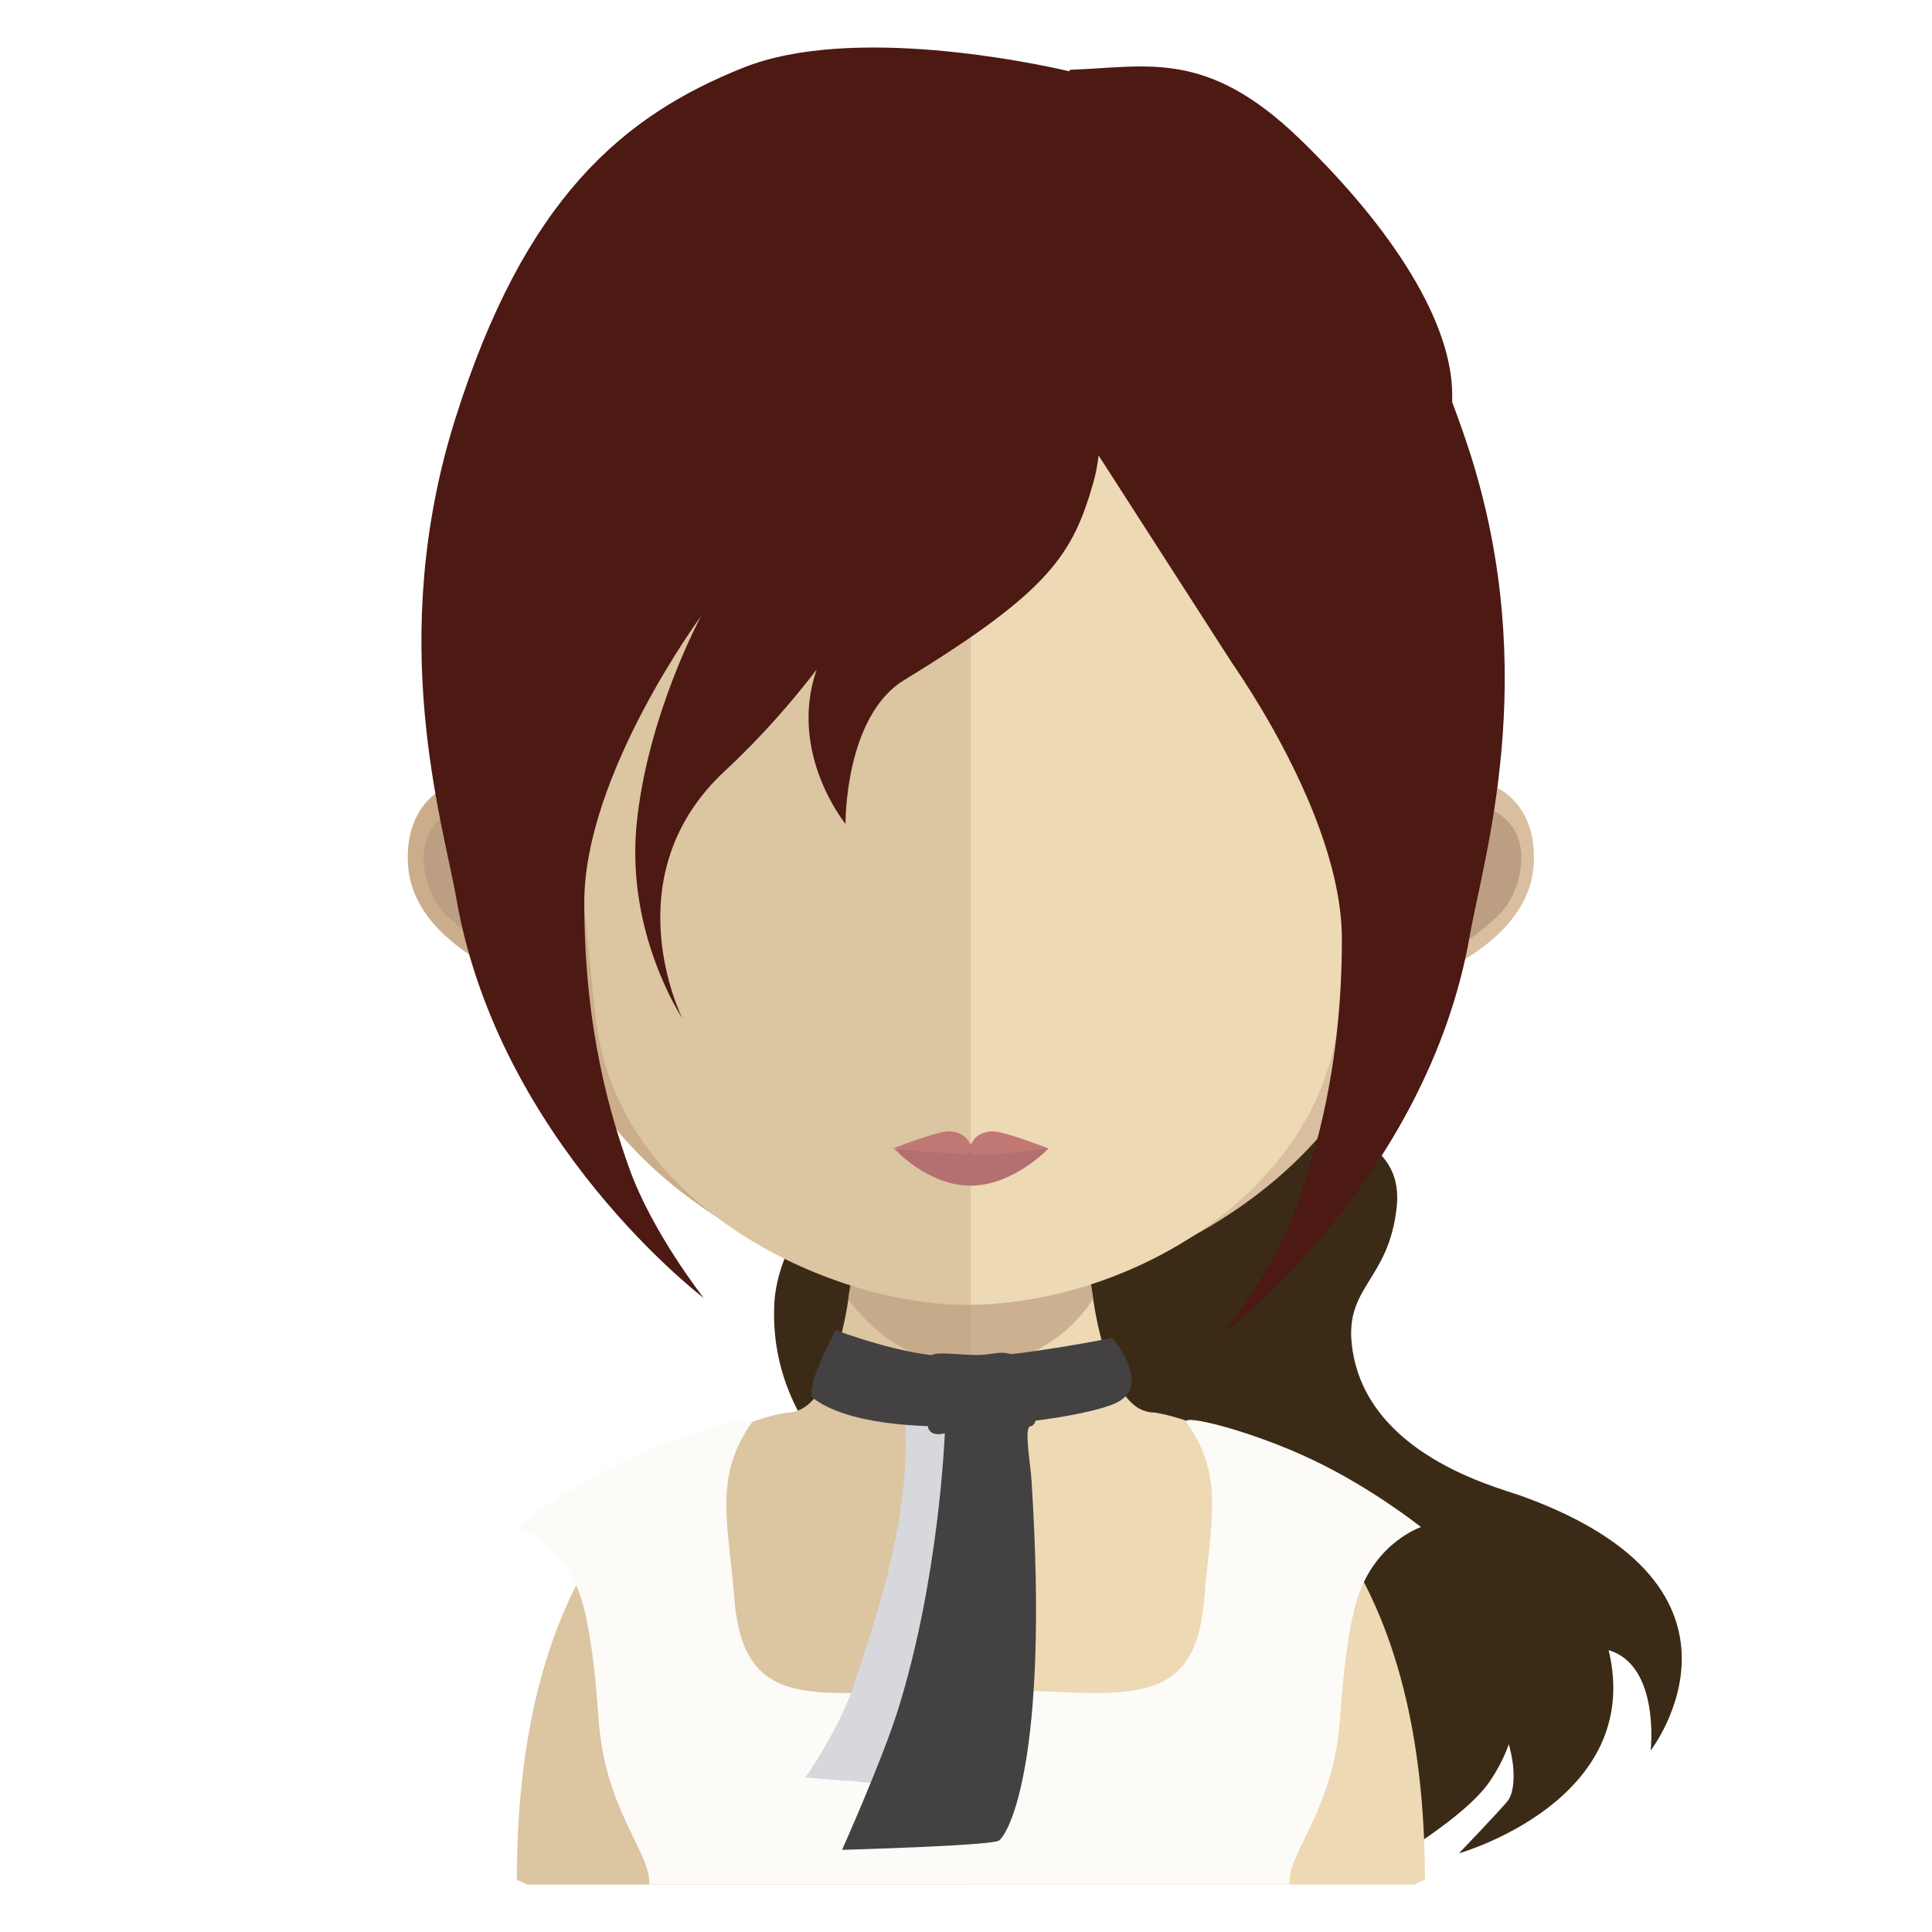
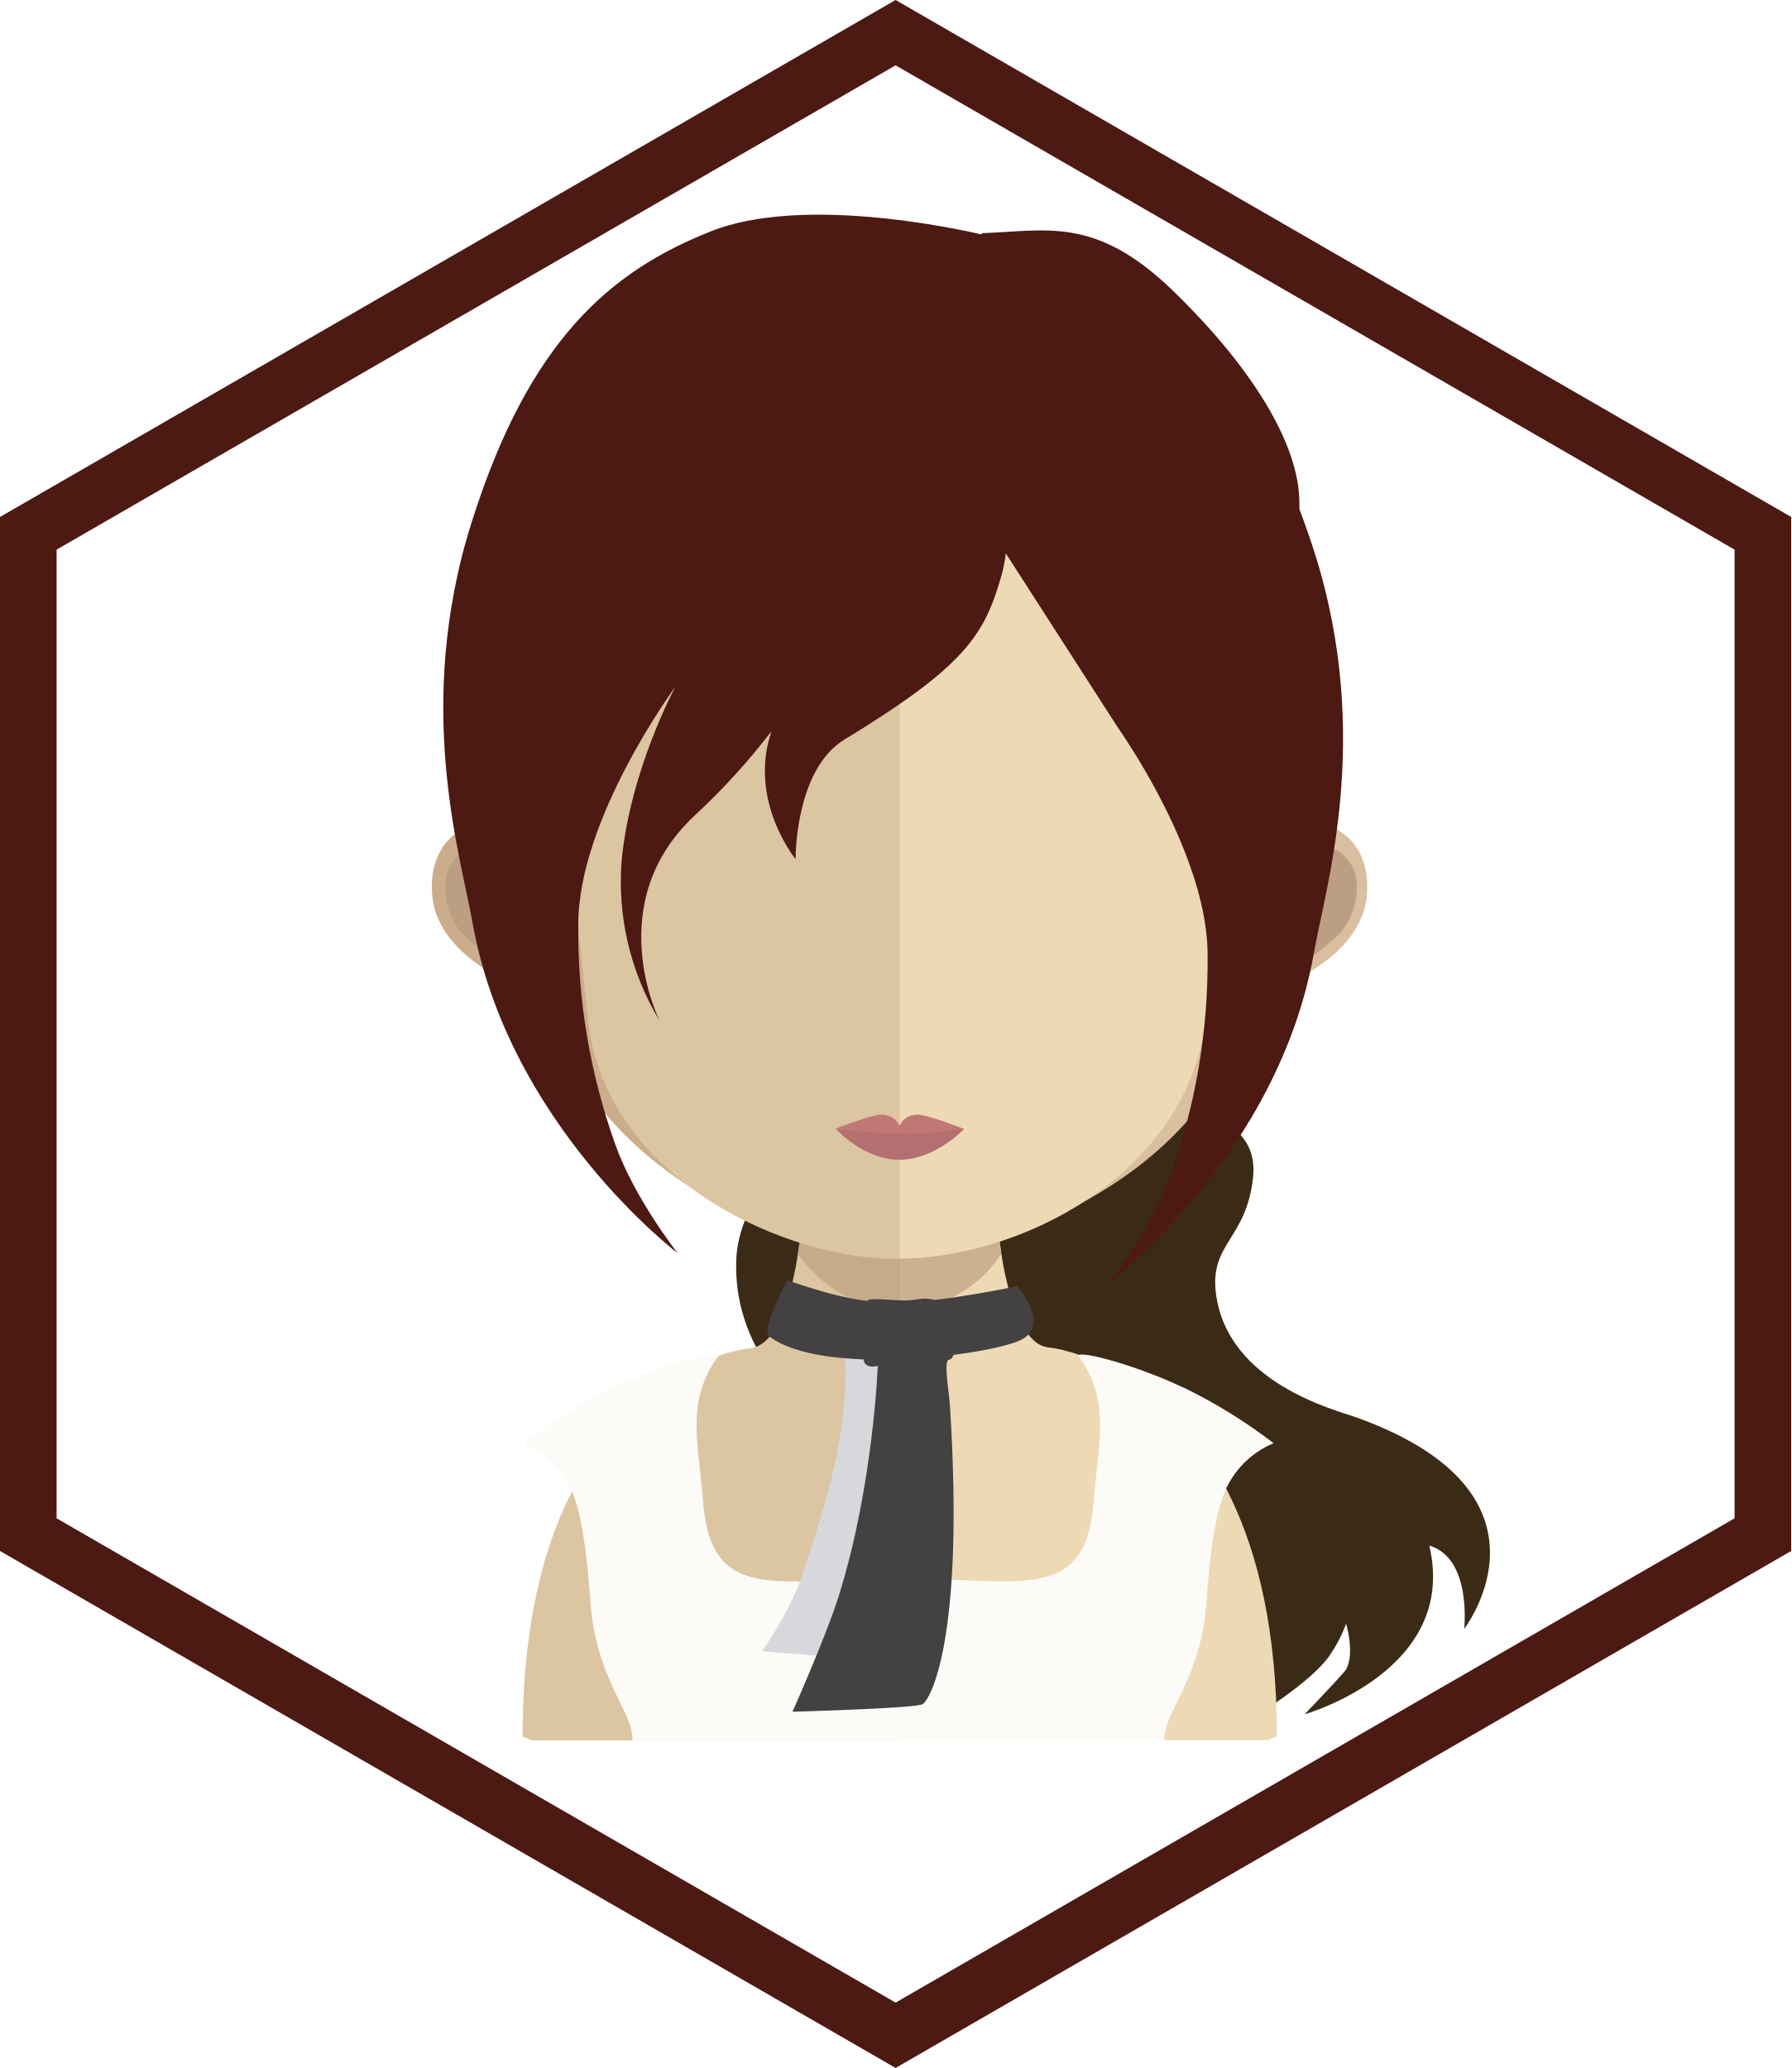
- <svg xmlns="http://www.w3.org/2000/svg" width="100mm" height="100mm" version="1.1" viewBox="0 0 100 100">
+ <svg xmlns="http://www.w3.org/2000/svg" viewBox="0 0 316.44 365.4">
  <defs>
-     <clipPath id="clipPath236">
-       <path d="m129.46 651.2h10.618v-6.255h-10.618z" />
+     <clipPath id="a" transform="translate(0 0)">
+       <rect x="140.95" y="210.1" width="35.95" height="21.18" style="fill: none" />
    </clipPath>
  </defs>
-   <g transform="translate(0,-197)" class="svg__profile">
-     <g transform="translate(1.572 -.41376)">
-       <g transform="matrix(1.1944 0 0 -1.1944 51.254 240.86)">
-         <path d="m0 0c-0.81-2.702-1.738-5.791-3.472-8.88-1.741-3.088-7.017-7.063-7.205-11.301-0.391-9.088 12.531-13.408 17.744-14.954 5.212-1.541 6.95-1.698 7.529-3.938 0.579-2.237 0.105-5.978 0.105-5.978s4.388 2.396 5.628 4.225c2.662 3.936-0.251 6.616-0.251 6.616s-1.079-0.925 0.193-3.01c1.275-2.084 1.275-3.94 0.813-4.48-0.462-0.542-2.085-2.238-2.085-2.238s8.052 2.275 6.484 8.803c-0.266 1.119-1 0.302 0 0 2.241-0.666 1.82-4.35 1.82-4.35s5.464 7.047-5.602 11.034c-1.053 0.383-6.748 1.786-7.339 6.483-0.328 2.604 1.586 2.83 1.934 6.011 0.453 4.118-5.464 3.25-7.74 7.127-0.43 0.741 1.711 1.158 0 3.164-2.062 2.421-2.823 2.228-5.777 3.659-2.952 1.429-2.779 2.007-2.779 2.007" fill="#3b2b16" />
-       </g>
-       <g transform="matrix(1.1944 0 0 -1.1944 48.64 252.99)">
-         <path d="m0 0v-35.14h-19.171c-0.31 0.147-0.471 0.2-0.471 0.2 0 5.226 0.898 9.125 2.203 12.006 2.153 4.754 5.393 6.791 7.491 7.65 1.208 0.509 2.042 0.602 2.042 0.602h0.096c0.079 0.013 0.173 0.026 0.252 0.054 0.971 0.281 1.629 1.687 2.071 3.723 0.081 0.361 0.152 0.711 0.204 1.098 0.106 0.644 0.199 1.326 0.269 2.051 0.039 0.415 0.077 0.84 0.117 1.285 0.179 2.172 0.232 4.518 0.232 6.727 0 0 2.582-0.256 4.665-0.256" fill="#dcc5a1" />
-       </g>
-       <g transform="matrix(1.1944 0 0 -1.1944 72.181 294.72)">
-         <path d="m0 0s-0.176-0.054-0.459-0.2h-19.25v35.14h0.041c2.082 0 4.674 0.256 4.674 0.256 0-2.209 0.056-4.532 0.231-6.674 0.038-0.426 0.082-0.855 0.12-1.271 0.082-0.736 0.164-1.433 0.269-2.076v-0.029c0.041-0.292 0.094-0.56 0.146-0.829 0.404-1.97 0.998-3.418 1.861-3.899 0.064-0.026 0.129-0.066 0.199-0.08 0.134-0.054 0.283-0.08 0.429-0.08 0 0 5.93-0.712 9.358-7.878 1.398-2.921 2.381-6.91 2.381-12.38" fill="#edd9b4" />
-       </g>
-       <g transform="matrix(1.1944 0 0 -1.1944 -112.29 1038.4)">
-         <g clip-path="url(#clipPath236)" opacity=".7">
-           <g transform="translate(140.07 647.84)">
-             <path d="m0 0v-0.015c-0.471-0.749-2.095-2.879-5.312-2.879h-0.024c-3.053 0.011-4.826 2.224-5.282 2.869 0.105 0.64 0.199 1.324 0.269 2.035 0.035 0.427 0.076 0.857 0.117 1.299 1.492-0.377 3.106-0.605 4.841-0.63h0.055c1.773 0.025 3.411 0.266 4.947 0.682 0.038-0.429 0.082-0.858 0.12-1.272 0.082-0.738 0.161-1.432 0.269-2.089" fill="#bc9f82" />
-           </g>
-         </g>
-       </g>
-       <g transform="matrix(1.1944 0 0 -1.1944 48.619 207.87)">
-         <path d="m0 0c-20.008 0.035-20.125-15.986-19.232-26.435-1.373 2.451-5.432 1.541-5.099-2.385 0.319-3.759 6.055-5.466 5.973-5.051 1.638-8.511 11.069-13.235 18.358-13.909 0.05-5e-3 0.105 0 0.158-8e-3v47.785c-0.056 0-0.108 3e-3 -0.158 3e-3" fill="#ccad8b" />
-       </g>
-       <g transform="matrix(1.1944 0 0 -1.1944 20.756 240.32)">
-         <path d="m0 0c1.006 1.518 2.554 0.866 2.934 0.528 0.403-0.364 0.725-0.843 0.474-1.742-0.141-0.505-0.702-0.544-0.562-1.311 0.149-0.862 0.573-0.917 0.81-1.115 0.234-0.192 0.536-0.346 0.688-0.707 0.14-0.367 0.169-0.753 0.088-1.085-0.159-0.624-1.112-0.127-1.756 0.147-0.418 0.183-1.761 1.252-2.097 1.619-0.854 0.904-1.249 2.657-0.579 3.666" fill="#bc9f82" />
-       </g>
-       <g transform="matrix(1.1944 0 0 -1.1944 48.738 207.87)">
-         <path d="m0 0c20.007 0.035 20.124-15.986 19.235-26.435 1.372 2.451 5.429 1.541 5.099-2.385-0.319-3.759-6.055-5.466-5.973-5.051-1.638-8.511-11.066-13.235-18.361-13.909-0.05-5e-3 -0.105 0-0.149-8e-3v47.785c0.047 0 0.099 3e-3 0.149 3e-3" fill="#d9bf9f" />
-       </g>
-       <g transform="matrix(1.1944 0 0 -1.1944 76.772 240.32)">
-         <path d="m0 0c-1.003 1.518-2.553 0.866-2.934 0.528-0.406-0.364-0.722-0.843-0.474-1.742 0.138-0.505 0.702-0.544 0.565-1.311-0.149-0.862-0.571-0.917-0.813-1.115-0.234-0.192-0.536-0.346-0.685-0.707-0.14-0.367-0.17-0.753-0.088-1.085 0.153-0.624 1.109-0.127 1.75 0.147 0.424 0.183 1.761 1.252 2.1 1.619 0.854 0.904 1.246 2.657 0.579 3.666" fill="#bc9f82" />
-       </g>
-       <g transform="matrix(1.1944 0 0 -1.1944 48.493 213.29)">
-         <path d="m0 0c-6.681 0-11.572-1.838-14.532-5.462-4.133-5.062-3.978-12.793-2.448-18.343 0.462-1.697 0.702-6.27 1.026-7.948 1.44-7.506 10.192-11.504 15.954-11.504 0.053 0 0.105 5e-3 0.155 5e-3v43.245c-0.053 0-0.099 7e-3 -0.155 7e-3" fill="#dcc5a1" />
-       </g>
-       <g transform="matrix(1.1944 0 0 -1.1944 65.815 219.82)">
-         <path d="m0 0c-2.937 3.601-7.772 5.436-14.347 5.461v-43.244c6.581 0.07 14.446 4.449 15.798 11.498 0.322 1.679 0.562 6.251 1.026 7.948 1.522 5.534 1.671 13.257-2.477 18.337" fill="#edd9b4" />
-       </g>
-       <g transform="matrix(1.1944 0 0 -1.1944 52.696 256.86)">
-         <path d="m0 0s-1.509-1.608-3.373-1.608c-1.86 0-3.282 1.576-3.282 1.576s1.422 0.243 3.282 0.243c1.864 0 3.373-0.211 3.373-0.211" fill="#b47070" />
-       </g>
-       <g transform="matrix(1.1944 0 0 -1.1944 49.814 255.97)">
-         <path d="m0 0c-0.526 0-0.948-0.329-0.959-0.73-6e-3 0.401-0.43 0.73-0.951 0.73-0.529 0-2.419-0.745-2.419-0.745s1.843-0.191 2.372-0.191c0.524 0 0.992-0.207 0.998 0.18 9e-3 -0.391 0.392-0.239 0.912-0.239 0.533 0 2.46 0.25 2.46 0.25s-1.886 0.745-2.413 0.745" fill="#c17874" />
-       </g>
-       <g transform="matrix(1.1944 0 0 -1.1944 74.564 221.01)">
-         <path d="m0 0c-0.263 0.826-0.535 1.592-0.813 2.33v0.317c0 3.118-2.548 7.157-6.599 11.081-4.054 3.923-6.608 3.117-9.966 3.003 0 0-9e-3 -0.023-0.026-0.064-1.474 0.342-9.401 2.038-14.12 0.159-5.209-2.079-9.48-5.646-12.493-15.229-3.013-9.577-0.538-17.428 0.047-20.774 1.849-10.604 10.726-17.318 10.726-17.318s-2.243 2.834-3.243 5.657c-0.779 2.19-1.937 5.954-1.937 11.492 0 5.541 5.063 12.404 5.063 12.404s-2.337-4.305-2.796-9.039c-0.465-4.732 1.983-8.393 1.983-8.393s-3.1 6.146 1.858 10.735c1.573 1.463 2.895 2.986 3.96 4.376 0-3e-3 -3e-3 -6e-3 -3e-3 -0.01-1.243-3.626 1.255-6.673 1.255-6.673s-0.046 4.65 2.542 6.231c6.304 3.849 7.304 5.443 8.193 8.541 0.12 0.425 0.188 0.812 0.234 1.191l5.763-8.962c0.269-0.392 0.71-1.051 1.222-1.902 1.492-2.485 3.557-6.556 3.557-10.096 0-5.543-1.161-9.304-1.939-11.493-1-2.825-3.244-5.657-3.244-5.657s8.881 6.713 10.729 17.316c0.585 3.348 3.06 11.196 0.047 20.777" fill="#4d1913" />
-       </g>
-       <g transform="matrix(1.1944 0 0 -1.1944 66.381 272.98)">
-         <path d="m0 0c-2.583 1.233-5.646 2.008-5.482 1.642 1.673-2.343 1.047-4.308 0.773-7.67-0.427-5.23-3.838-3.953-10.18-3.892-6.341-0.061-9.752-1.338-10.179 3.892-0.278 3.362-0.901 5.327 0.772 7.67 0.164 0.366-2.896-0.409-5.481-1.642-2.583-1.227-4.687-2.91-4.687-2.91s1.934-0.636 2.727-3.006c0.404-1.183 0.649-3.322 0.784-5.305 0.281-4.021 2.305-5.824 2.188-7.178h27.753c-0.12 1.354 1.907 3.157 2.188 7.178 0.137 1.983 0.38 4.122 0.784 5.305 0.792 2.37 2.726 3.006 2.726 3.006s-2.103 1.683-4.686 2.91" fill="#fdfbf8" />
-       </g>
-       <g transform="matrix(1.1944 0 0 -1.1944 45.272 271)">
-         <path d="m0 0c0.298-4.541-1.688-9.686-2.135-11.164-0.594-1.981-2.182-4.257-2.182-4.257s1.714-0.154 1.968-0.145c0.255 0.01 2.495-0.566 3.063 1.134 0.57 1.706 2.735 12.729 2.553 13.011-0.178 0.284-0.702 1.421-0.702 1.421z" fill="#d7d8dc" />
-       </g>
-       <g transform="matrix(1.1944 0 0 -1.1944 41.68 266.27)">
-         <path d="m0 0c1.237-0.424 3.61-1.261 5.935-1.174 2.325 0.091 6.052 0.845 6.052 0.845s1.691-1.965 0.269-2.766c-1.421-0.805-10.361-2.011-13.215 0.144-0.457 0.344 0.959 2.951 0.959 2.951" fill="#434142" />
-       </g>
-       <g transform="matrix(1.1944 0 0 -1.1944 46.663 267.55)">
-         <path d="m0 0c0.228 0.156 1.217 0 1.936 0 0.72 0 1.007 0.22 1.624 0 0.614-0.218 0.997-1.941 0.997-2.208s3e-3 -0.847-0.286-0.878c-0.293-0.026 5e-3 -1.645 0.046-2.35 0.79-12.294-1.041-15.389-1.421-15.61-0.381-0.22-6.789-0.397-6.789-0.397s1.746 3.906 2.419 6.054c1.804 5.751 2.033 11.998 2.033 11.998s-0.749-0.233-0.749 0.429c0 0.664-0.424 2.542 0.19 2.962" fill="#434142" />
+   <polygon points="311.44 271.16 311.44 94.23 158.22 5.77 5 94.23 5 271.16 158.22 359.62 311.44 271.16" style="fill: none;stroke: #4d1913;stroke-miterlimit: 10;stroke-width: 10px" />
+   <g>
+     <path d="M166.23,154.12c-2.74,9.15-5.88,19.61-11.76,30.07s-23.75,23.91-24.39,38.26c-1.32,30.77,42.43,45.4,60.08,50.63s23.53,5.75,25.49,13.33.36,20.24.36,20.24,14.86-8.11,19-14.3c9-13.33-.85-22.4-.85-22.4s-3.65,3.13.65,10.19,4.32,13.34,2.75,15.17-7.06,7.58-7.06,7.58,27.26-7.7,22-29.8c-.9-3.79-3.39-1,0,0,7.59,2.25,6.16,14.73,6.16,14.73s18.5-23.86-19-37.36c-3.57-1.3-22.85-6-24.85-21.95-1.11-8.82,5.37-9.58,6.55-20.35,1.53-13.94-18.5-11-26.21-24.13-1.46-2.51,5.79-3.92,0-10.71-7-8.2-9.56-7.54-19.56-12.39s-9.41-6.8-9.41-6.8" transform="translate(0 0)" style="fill: #3b2b16" />
+     <path d="M158.82,188.51v119H93.91a15.64,15.64,0,0,0-1.59-.68c0-17.69,3-30.89,7.46-40.65,7.29-16.1,18.26-23,25.36-25.9a27.68,27.68,0,0,1,6.91-2h.33a5.12,5.12,0,0,0,.85-.18c3.29-1,5.52-5.71,7-12.6.27-1.22.51-2.41.69-3.72.36-2.18.67-4.49.91-6.94.13-1.41.26-2.84.4-4.35.61-7.35.79-15.3.79-22.78,0,0,8.74.87,15.79.87" transform="translate(0 0)" style="fill: #dcc5a1" />
+     <path d="M225.55,306.8a10.54,10.54,0,0,0-1.55.68H158.82v-119H159c7,0,15.82-.87,15.82-.87,0,7.48.19,15.34.78,22.6.13,1.44.28,2.89.41,4.3.28,2.49.56,4.85.91,7v.1c.14,1,.32,1.9.49,2.81,1.37,6.67,3.38,11.57,6.3,13.2a5.58,5.58,0,0,0,2.13.54s20.08,2.41,31.68,26.67c4.73,9.89,8.06,23.4,8.06,41.91" transform="translate(0 0)" style="fill: #edd9b4" />
+     <g style="clip-path: url(#a)">
+       <g style="opacity: 0.7">
+         <path d="M176.88,221.47v.05a21,21,0,0,1-18,9.75h-.08c-10.34,0-16.34-7.53-17.88-9.71.36-2.17.67-4.48.91-6.89.12-1.45.26-2.9.4-4.4a70.88,70.88,0,0,0,16.39,2.13h.19a67.27,67.27,0,0,0,16.75-2.31c.13,1.45.28,2.9.41,4.31.28,2.5.55,4.85.91,7.07" transform="translate(0 0)" style="fill: #bc9f82" />
      </g>
    </g>
+     <path d="M158.72,60.61c-67.74-.12-68.14,54.12-65.11,89.5-4.65-8.3-18.39-5.22-17.26,8.07,1.08,12.73,20.5,18.51,20.22,17.1,5.55,28.82,37.48,44.81,62.15,47.09h.53V60.62h-.53" transform="translate(0 0)" style="fill: #ccad8b" />
+     <path d="M79.78,152.59a6.71,6.71,0,0,1,9.94-1.79,5.18,5.18,0,0,1,1.6,5.9c-.48,1.71-2.38,1.84-1.9,4.44.5,2.92,1.94,3.1,2.74,3.78A5.19,5.19,0,0,1,94.79,171c-.54,2.11-3.76.43-5.95-.5a40.58,40.58,0,0,1-7.1-5.48c-2.89-3.06-4.23-9-2-12.41" transform="translate(0 0)" style="fill: #bc9f82" />
+     <path d="M159.1,60.61c67.74-.12,68.13,54.12,65.12,89.5,4.65-8.3,18.38-5.22,17.26,8.07-1.08,12.73-20.5,18.51-20.22,17.1-5.55,28.82-37.47,44.81-62.16,47.09h-.5V60.62h.5" transform="translate(0 0)" style="fill: #d9bf9f" />
+     <path d="M238.57,152.59a6.71,6.71,0,0,0-9.93-1.79c-1.37,1.23-2.44,2.85-1.6,5.9.47,1.71,2.38,1.84,1.91,4.44-.5,2.92-1.93,3.1-2.75,3.78a5.2,5.2,0,0,0-2.62,6.07c.52,2.11,3.75.43,5.92-.5a40.27,40.27,0,0,0,7.11-5.48c2.89-3.06,4.22-9,2-12.41" transform="translate(0 0)" style="fill: #bc9f82" />
+     <path d="M158.4,76c-22.62,0-39.18,6.22-49.2,18.49-14,17.14-13.47,43.31-8.29,62.1,1.56,5.75,2.38,21.23,3.47,26.91,4.88,25.41,34.51,38.95,54,38.95h.52V76h-.52" transform="translate(0 0)" style="fill: #dcc5a1" />
+     <path d="M207.51,94.48C197.57,82.29,181.2,76.08,158.94,76V222.4c22.28-.24,48.91-15.06,53.49-38.93,1.09-5.68,1.9-21.16,3.47-26.91,5.15-18.74,5.66-44.88-8.39-62.08" transform="translate(0 0)" style="fill: #edd9b4" />
+     <path d="M170.32,199.48s-5.11,5.44-11.42,5.44-11.11-5.34-11.11-5.34a73.22,73.22,0,0,1,11.11-.82,92,92,0,0,1,11.42.71" transform="translate(0 0)" style="fill: #b47070" />
+     <path d="M162.15,196.95c-1.78,0-3.21,1.11-3.25,2.47,0-1.36-1.46-2.47-3.22-2.47s-8.19,2.52-8.19,2.52,6.24.65,8,.65,3.36.7,3.38-.61c0,1.32,1.33.81,3.09.81s8.33-.85,8.33-.85-6.39-2.52-8.17-2.52" transform="translate(0 0)" style="fill: #c17874" />
+     <path d="M232.31,97.85c-.89-2.8-1.81-5.39-2.75-7.89V88.89c0-10.56-8.63-24.23-22.34-37.52S184.84,40.82,173.47,41.2l-.09.22c-5-1.16-31.83-6.9-47.81-.54-17.64,7-32.1,19.12-42.3,51.56s-1.82,59,.16,70.33c6.29,35.91,36.29,58.65,36.29,58.65s-7.59-9.6-11-19.15a111.81,111.81,0,0,1-6.56-38.91c0-18.76,17.14-42,17.14-42s-7.91,14.58-9.47,30.6a47.47,47.47,0,0,0,6.71,28.42S106,159.57,122.83,144A119.87,119.87,0,0,0,136.3,129.2h0c-4.21,12.28,4.25,22.59,4.25,22.59s-.16-15.74,8.61-21.1c21.34-13,24.73-18.43,27.74-28.92a26.09,26.09,0,0,0,.79-4l19.51,30.34c.91,1.33,2.4,3.56,4.14,6.44,5.05,8.41,12,22.2,12,34.18a111.77,111.77,0,0,1-6.56,38.91c-3.39,9.56-11,19.15-11,19.15s30.11-22.69,36.37-58.59c2-11.34,10.36-37.91.16-70.34" transform="translate(0 0)" style="fill: #4d1913" />
+     <path d="M209.11,245.2c-8.75-4.17-19.12-6.8-18.56-5.56,5.66,7.93,3.54,14.59,2.62,26-1.45,17.71-13,13.38-34.47,13.18-21.47.21-33,4.53-34.46-13.18-.94-11.38-3.05-18,2.61-26,.56-1.24-9.8,1.38-18.56,5.56a91.59,91.59,0,0,0-15.87,9.85,16.09,16.09,0,0,1,9.24,10.15c1.37,4,2.2,11.25,2.65,18,1,13.61,7.8,19.72,7.41,24.3h94c-.41-4.58,6.46-10.69,7.41-24.3.46-6.71,1.29-14,2.65-18A16.08,16.08,0,0,1,225,255a91.48,91.48,0,0,0-15.9-9.82" transform="translate(0 0)" style="fill: #fdfbf8" />
+     <path d="M149.27,239.56c1,15.37-5.72,32.79-7.23,37.8-2,6.71-7.39,14.41-7.39,14.41s5.8.52,6.66.49,8.41,1.94,10.41-3.84,9.26-43.1,8.64-44.05-2.38-4.81-2.38-4.81Z" transform="translate(0 0)" style="fill: #d7d8dc" />
+     <path d="M139.09,226.2c4.19,1.44,12.22,4.27,20.09,4s20.54-2.94,20.54-2.94,5.73,6.65.91,9.36-35.08,6.81-44.74-.49c-1.55-1.16,3.25-10,3.25-10" transform="translate(0 0)" style="fill: #434142" />
+     <path d="M153.22,229.78c.77-.53,4.12,0,6.55,0s3.41-.74,5.5,0,3.38,6.57,3.38,7.48,0,2.87-1,3,0,5.57.16,8c2.67,41.62-3.52,52.1-4.81,52.85s-23,1.34-23,1.34,5.91-13.22,8.19-20.5c6.11-19.47,6.88-40.62,6.88-40.62s-2.54.79-2.54-1.45-1.44-8.61.64-10" transform="translate(0 0)" style="fill: #434142" />
  </g>
</svg>
